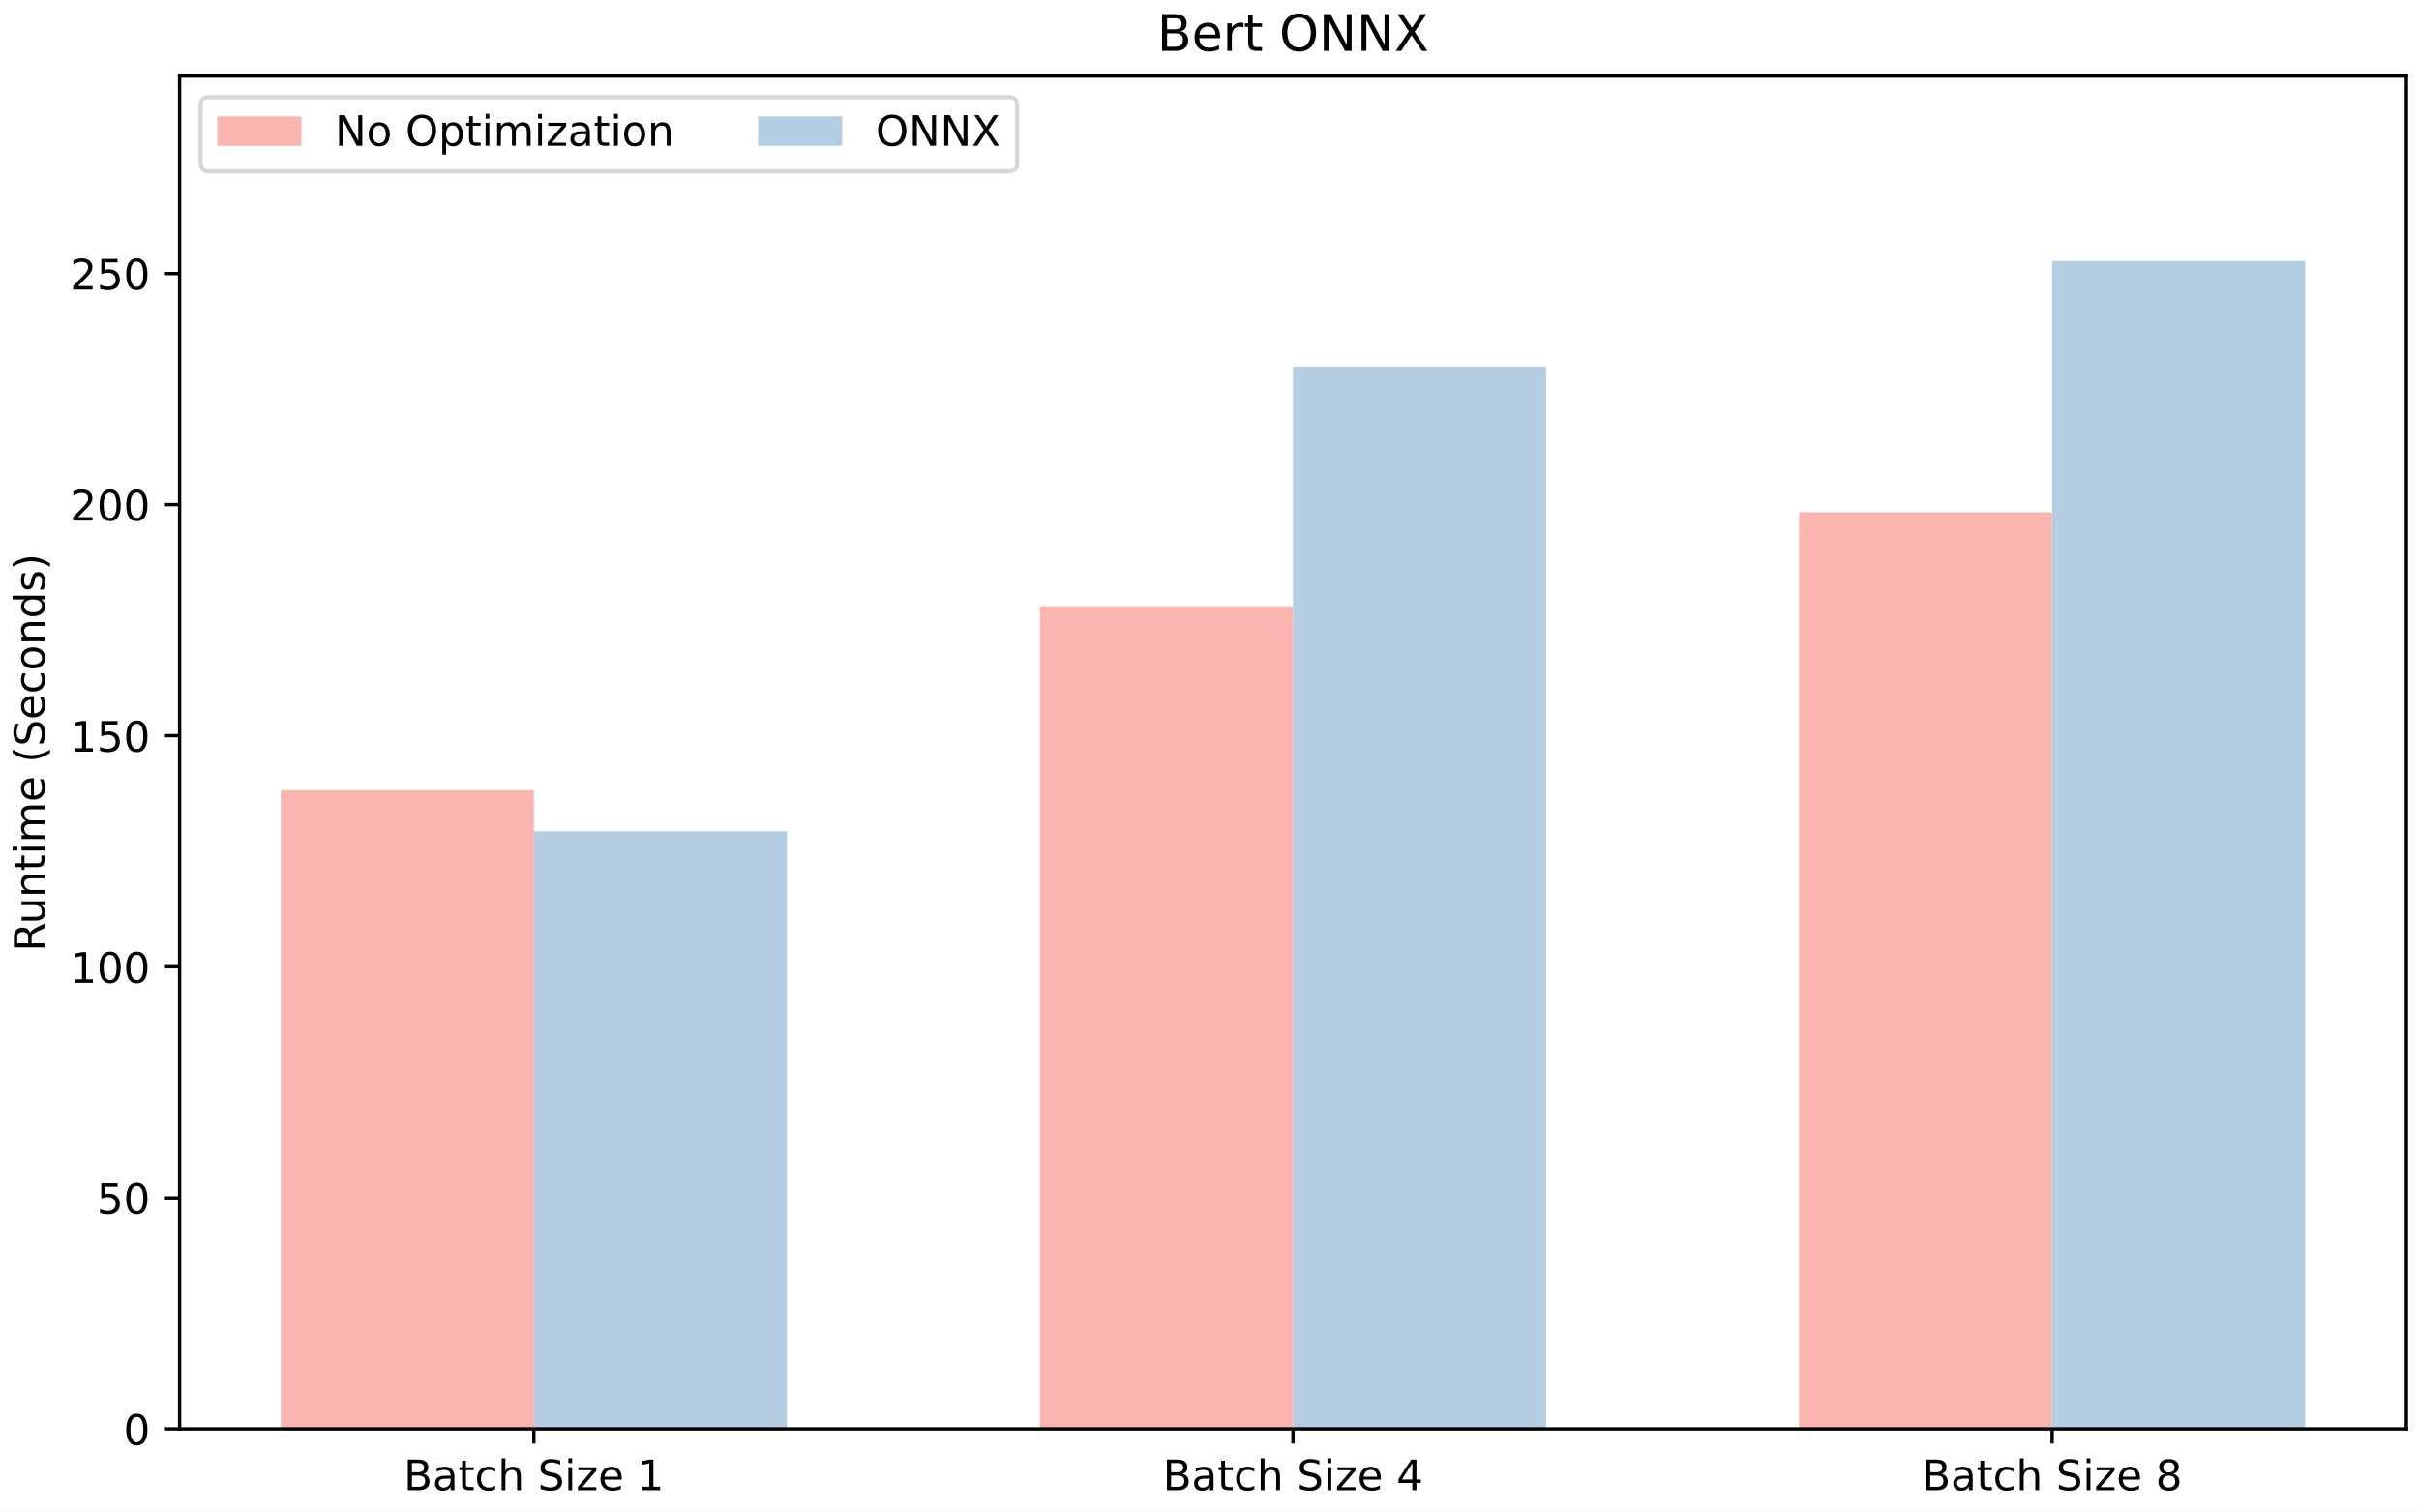
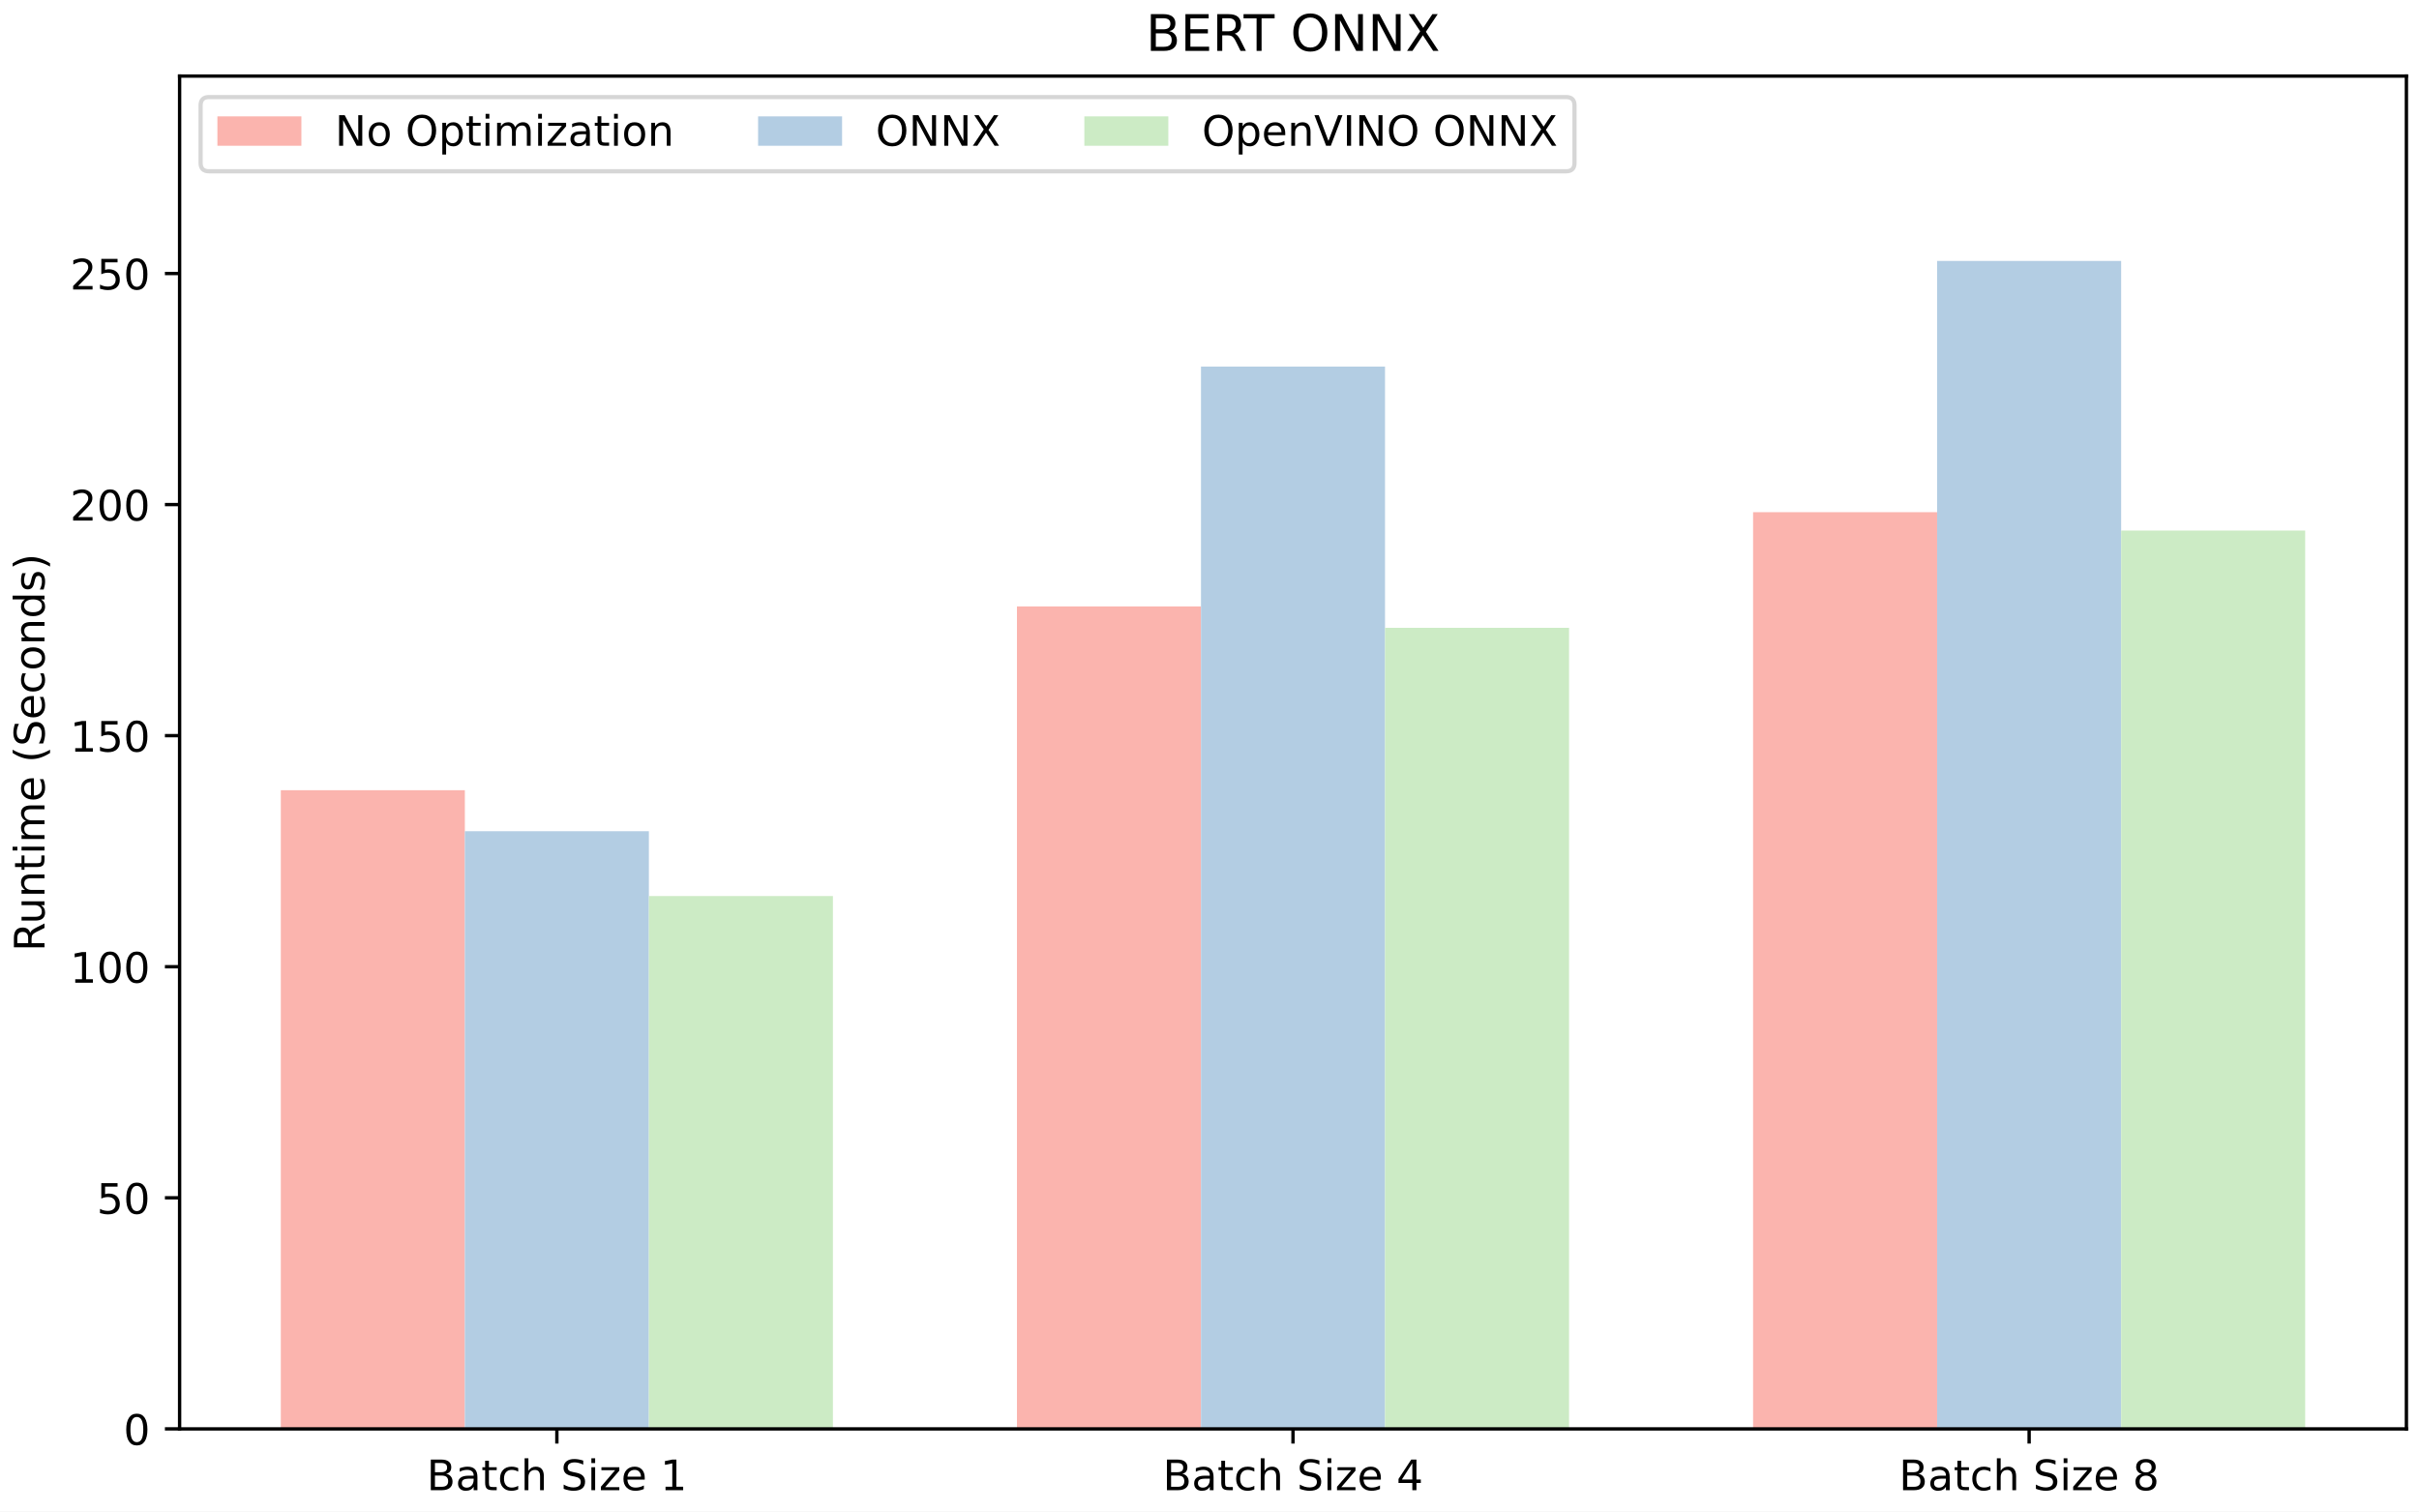
<svg xmlns="http://www.w3.org/2000/svg" xmlns:xlink="http://www.w3.org/1999/xlink" width="576pt" height="360pt" viewBox="0 0 576 360" version="1.1">
  <defs>
    <style type="text/css">*{stroke-linejoin: round; stroke-linecap: butt}</style>
  </defs>
  <g id="figure_1">
    <g id="patch_1">
      <path d="M 0 360 L 576 360 L 576 0 L 0 0 z " style="fill: #ffffff" />
    </g>
    <g id="axes_1">
      <g id="patch_2">
        <path d="M 42.766 340.322 L 573 340.322 L 573 18.118 L 42.766 18.118 z " style="fill: #ffffff" />
      </g>
      <g id="patch_3">
-         <path d="M 66.867 340.322 L 127.121 340.322 L 127.121 188.209 L 66.867 188.209 z " clip-path="url(#pf2b2ec59cf)" style="fill: #fbb4ae" />
+         <path d="M 66.867 340.322 L 110.688 340.322 L 110.688 188.209 L 66.867 188.209 z " clip-path="url(#p8b77e501a4)" style="fill: #fbb4ae" />
      </g>
      <g id="patch_4">
-         <path d="M 247.629 340.322 L 307.883 340.322 L 307.883 144.433 L 247.629 144.433 z " clip-path="url(#pf2b2ec59cf)" style="fill: #fbb4ae" />
+         <path d="M 242.151 340.322 L 285.972 340.322 L 285.972 144.433 L 242.151 144.433 z " clip-path="url(#p8b77e501a4)" style="fill: #fbb4ae" />
      </g>
      <g id="patch_5">
-         <path d="M 428.391 340.322 L 488.644 340.322 L 488.644 121.996 L 428.391 121.996 z " clip-path="url(#pf2b2ec59cf)" style="fill: #fbb4ae" />
+         <path d="M 417.435 340.322 L 461.256 340.322 L 461.256 121.996 L 417.435 121.996 z " clip-path="url(#p8b77e501a4)" style="fill: #fbb4ae" />
      </g>
      <g id="patch_6">
-         <path d="M 127.121 340.322 L 187.375 340.322 L 187.375 197.968 L 127.121 197.968 z " clip-path="url(#pf2b2ec59cf)" style="fill: #b3cde3" />
+         <path d="M 110.688 340.322 L 154.509 340.322 L 154.509 197.968 L 110.688 197.968 z " clip-path="url(#p8b77e501a4)" style="fill: #b3cde3" />
      </g>
      <g id="patch_7">
-         <path d="M 307.883 340.322 L 368.137 340.322 L 368.137 87.301 L 307.883 87.301 z " clip-path="url(#pf2b2ec59cf)" style="fill: #b3cde3" />
+         <path d="M 285.972 340.322 L 329.793 340.322 L 329.793 87.301 L 285.972 87.301 z " clip-path="url(#p8b77e501a4)" style="fill: #b3cde3" />
      </g>
      <g id="patch_8">
-         <path d="M 488.644 340.322 L 548.898 340.322 L 548.898 62.147 L 488.644 62.147 z " clip-path="url(#pf2b2ec59cf)" style="fill: #b3cde3" />
+         <path d="M 461.256 340.322 L 505.077 340.322 L 505.077 62.147 L 461.256 62.147 z " clip-path="url(#p8b77e501a4)" style="fill: #b3cde3" />
+       </g>
+       <g id="patch_9">
+         <path d="M 154.509 340.322 L 198.33 340.322 L 198.33 213.408 L 154.509 213.408 z " clip-path="url(#p8b77e501a4)" style="fill: #ccebc5" />
+       </g>
+       <g id="patch_10">
+         <path d="M 329.793 340.322 L 373.614 340.322 L 373.614 149.528 L 329.793 149.528 z " clip-path="url(#p8b77e501a4)" style="fill: #ccebc5" />
+       </g>
+       <g id="patch_11">
+         <path d="M 505.077 340.322 L 548.898 340.322 L 548.898 126.366 L 505.077 126.366 z " clip-path="url(#p8b77e501a4)" style="fill: #ccebc5" />
      </g>
      <g id="matplotlib.axis_1">
        <g id="xtick_1">
          <g id="line2d_1">
            <defs>
-               <path id="mcea66c92cc" d="M 0 0 L 0 3.5 " style="stroke: #000000; stroke-width: 0.8" />
-             </defs>
-             <g>
-               <use xlink:href="#mcea66c92cc" x="127.121" y="340.322" style="stroke: #000000; stroke-width: 0.8" />
+               <path id="m6214e14b66" d="M 0 0 L 0 3.5 " style="stroke: #000000; stroke-width: 0.8" />
+             </defs>
+             <g>
+               <use xlink:href="#m6214e14b66" x="132.599" y="340.322" style="stroke: #000000; stroke-width: 0.8" />
            </g>
          </g>
          <g id="text_1">
-             <g transform="translate(96.12516 354.9201) scale(0.1 -0.1)">
+             <g transform="translate(101.6028 354.9201) scale(0.1 -0.1)">
              <defs>
                <path id="DejaVuSans-42" d="M 1259 2228 L 1259 519 L 2272 519 Q 2781 519 3026 730 Q 3272 941 3272 1375 Q 3272 1813 3026 2020 Q 2781 2228 2272 2228 L 1259 2228 z M 1259 4147 L 1259 2741 L 2194 2741 Q 2656 2741 2882 2914 Q 3109 3088 3109 3444 Q 3109 3797 2882 3972 Q 2656 4147 2194 4147 L 1259 4147 z M 628 4666 L 2241 4666 Q 2963 4666 3353 4366 Q 3744 4066 3744 3513 Q 3744 3084 3544 2831 Q 3344 2578 2956 2516 Q 3422 2416 3680 2098 Q 3938 1781 3938 1306 Q 3938 681 3513 340 Q 3088 0 2303 0 L 628 0 L 628 4666 z " transform="scale(0.015625)" />
                <path id="DejaVuSans-61" d="M 2194 1759 Q 1497 1759 1228 1600 Q 959 1441 959 1056 Q 959 750 1161 570 Q 1363 391 1709 391 Q 2188 391 2477 730 Q 2766 1069 2766 1631 L 2766 1759 L 2194 1759 z M 3341 1997 L 3341 0 L 2766 0 L 2766 531 Q 2569 213 2275 61 Q 1981 -91 1556 -91 Q 1019 -91 701 211 Q 384 513 384 1019 Q 384 1609 779 1909 Q 1175 2209 1959 2209 L 2766 2209 L 2766 2266 Q 2766 2663 2505 2880 Q 2244 3097 1772 3097 Q 1472 3097 1187 3025 Q 903 2953 641 2809 L 641 3341 Q 956 3463 1253 3523 Q 1550 3584 1831 3584 Q 2591 3584 2966 3190 Q 3341 2797 3341 1997 z " transform="scale(0.015625)" />
                <path id="DejaVuSans-74" d="M 1172 4494 L 1172 3500 L 2356 3500 L 2356 3053 L 1172 3053 L 1172 1153 Q 1172 725 1289 603 Q 1406 481 1766 481 L 2356 481 L 2356 0 L 1766 0 Q 1100 0 847 248 Q 594 497 594 1153 L 594 3053 L 172 3053 L 172 3500 L 594 3500 L 594 4494 L 1172 4494 z " transform="scale(0.015625)" />
                <path id="DejaVuSans-63" d="M 3122 3366 L 3122 2828 Q 2878 2963 2633 3030 Q 2388 3097 2138 3097 Q 1578 3097 1268 2742 Q 959 2388 959 1747 Q 959 1106 1268 751 Q 1578 397 2138 397 Q 2388 397 2633 464 Q 2878 531 3122 666 L 3122 134 Q 2881 22 2623 -34 Q 2366 -91 2075 -91 Q 1284 -91 818 406 Q 353 903 353 1747 Q 353 2603 823 3093 Q 1294 3584 2113 3584 Q 2378 3584 2631 3529 Q 2884 3475 3122 3366 z " transform="scale(0.015625)" />
                <path id="DejaVuSans-68" d="M 3513 2113 L 3513 0 L 2938 0 L 2938 2094 Q 2938 2591 2744 2837 Q 2550 3084 2163 3084 Q 1697 3084 1428 2787 Q 1159 2491 1159 1978 L 1159 0 L 581 0 L 581 4863 L 1159 4863 L 1159 2956 Q 1366 3272 1645 3428 Q 1925 3584 2291 3584 Q 2894 3584 3203 3211 Q 3513 2838 3513 2113 z " transform="scale(0.015625)" />
                <path id="DejaVuSans-20" transform="scale(0.015625)" />
                <path id="DejaVuSans-53" d="M 3425 4513 L 3425 3897 Q 3066 4069 2747 4153 Q 2428 4238 2131 4238 Q 1616 4238 1336 4038 Q 1056 3838 1056 3469 Q 1056 3159 1242 3001 Q 1428 2844 1947 2747 L 2328 2669 Q 3034 2534 3370 2195 Q 3706 1856 3706 1288 Q 3706 609 3251 259 Q 2797 -91 1919 -91 Q 1588 -91 1214 -16 Q 841 59 441 206 L 441 856 Q 825 641 1194 531 Q 1563 422 1919 422 Q 2459 422 2753 634 Q 3047 847 3047 1241 Q 3047 1584 2836 1778 Q 2625 1972 2144 2069 L 1759 2144 Q 1053 2284 737 2584 Q 422 2884 422 3419 Q 422 4038 858 4394 Q 1294 4750 2059 4750 Q 2388 4750 2728 4690 Q 3069 4631 3425 4513 z " transform="scale(0.015625)" />
                <path id="DejaVuSans-69" d="M 603 3500 L 1178 3500 L 1178 0 L 603 0 L 603 3500 z M 603 4863 L 1178 4863 L 1178 4134 L 603 4134 L 603 4863 z " transform="scale(0.015625)" />
                <path id="DejaVuSans-7a" d="M 353 3500 L 3084 3500 L 3084 2975 L 922 459 L 3084 459 L 3084 0 L 275 0 L 275 525 L 2438 3041 L 353 3041 L 353 3500 z " transform="scale(0.015625)" />
                <path id="DejaVuSans-65" d="M 3597 1894 L 3597 1613 L 953 1613 Q 991 1019 1311 708 Q 1631 397 2203 397 Q 2534 397 2845 478 Q 3156 559 3463 722 L 3463 178 Q 3153 47 2828 -22 Q 2503 -91 2169 -91 Q 1331 -91 842 396 Q 353 884 353 1716 Q 353 2575 817 3079 Q 1281 3584 2069 3584 Q 2775 3584 3186 3129 Q 3597 2675 3597 1894 z M 3022 2063 Q 3016 2534 2758 2815 Q 2500 3097 2075 3097 Q 1594 3097 1305 2825 Q 1016 2553 972 2059 L 3022 2063 z " transform="scale(0.015625)" />
                <path id="DejaVuSans-31" d="M 794 531 L 1825 531 L 1825 4091 L 703 3866 L 703 4441 L 1819 4666 L 2450 4666 L 2450 531 L 3481 531 L 3481 0 L 794 0 L 794 531 z " transform="scale(0.015625)" />
              </defs>
              <use xlink:href="#DejaVuSans-42" />
              <use xlink:href="#DejaVuSans-61" transform="translate(68.60352 0)" />
              <use xlink:href="#DejaVuSans-74" transform="translate(129.8828 0)" />
              <use xlink:href="#DejaVuSans-63" transform="translate(169.0918 0)" />
              <use xlink:href="#DejaVuSans-68" transform="translate(224.0723 0)" />
              <use xlink:href="#DejaVuSans-20" transform="translate(287.4512 0)" />
              <use xlink:href="#DejaVuSans-53" transform="translate(319.2383 0)" />
              <use xlink:href="#DejaVuSans-69" transform="translate(382.7148 0)" />
              <use xlink:href="#DejaVuSans-7a" transform="translate(410.498 0)" />
              <use xlink:href="#DejaVuSans-65" transform="translate(462.9883 0)" />
              <use xlink:href="#DejaVuSans-20" transform="translate(524.5117 0)" />
              <use xlink:href="#DejaVuSans-31" transform="translate(556.2988 0)" />
            </g>
          </g>
        </g>
        <g id="xtick_2">
          <g id="line2d_2">
            <g>
-               <use xlink:href="#mcea66c92cc" x="307.883" y="340.322" style="stroke: #000000; stroke-width: 0.8" />
+               <use xlink:href="#m6214e14b66" x="307.883" y="340.322" style="stroke: #000000; stroke-width: 0.8" />
            </g>
          </g>
          <g id="text_2">
            <g transform="translate(276.8867 354.9201) scale(0.1 -0.1)">
              <defs>
                <path id="DejaVuSans-34" d="M 2419 4116 L 825 1625 L 2419 1625 L 2419 4116 z M 2253 4666 L 3047 4666 L 3047 1625 L 3713 1625 L 3713 1100 L 3047 1100 L 3047 0 L 2419 0 L 2419 1100 L 313 1100 L 313 1709 L 2253 4666 z " transform="scale(0.015625)" />
              </defs>
              <use xlink:href="#DejaVuSans-42" />
              <use xlink:href="#DejaVuSans-61" transform="translate(68.60352 0)" />
              <use xlink:href="#DejaVuSans-74" transform="translate(129.8828 0)" />
              <use xlink:href="#DejaVuSans-63" transform="translate(169.0918 0)" />
              <use xlink:href="#DejaVuSans-68" transform="translate(224.0723 0)" />
              <use xlink:href="#DejaVuSans-20" transform="translate(287.4512 0)" />
              <use xlink:href="#DejaVuSans-53" transform="translate(319.2383 0)" />
              <use xlink:href="#DejaVuSans-69" transform="translate(382.7148 0)" />
              <use xlink:href="#DejaVuSans-7a" transform="translate(410.498 0)" />
              <use xlink:href="#DejaVuSans-65" transform="translate(462.9883 0)" />
              <use xlink:href="#DejaVuSans-20" transform="translate(524.5117 0)" />
              <use xlink:href="#DejaVuSans-34" transform="translate(556.2988 0)" />
            </g>
          </g>
        </g>
        <g id="xtick_3">
          <g id="line2d_3">
            <g>
-               <use xlink:href="#mcea66c92cc" x="488.644" y="340.322" style="stroke: #000000; stroke-width: 0.8" />
+               <use xlink:href="#m6214e14b66" x="483.167" y="340.322" style="stroke: #000000; stroke-width: 0.8" />
            </g>
          </g>
          <g id="text_3">
-             <g transform="translate(457.6483 354.9201) scale(0.1 -0.1)">
+             <g transform="translate(452.1707 354.9201) scale(0.1 -0.1)">
              <defs>
                <path id="DejaVuSans-38" d="M 2034 2216 Q 1584 2216 1326 1975 Q 1069 1734 1069 1313 Q 1069 891 1326 650 Q 1584 409 2034 409 Q 2484 409 2743 651 Q 3003 894 3003 1313 Q 3003 1734 2745 1975 Q 2488 2216 2034 2216 z M 1403 2484 Q 997 2584 770 2862 Q 544 3141 544 3541 Q 544 4100 942 4425 Q 1341 4750 2034 4750 Q 2731 4750 3128 4425 Q 3525 4100 3525 3541 Q 3525 3141 3298 2862 Q 3072 2584 2669 2484 Q 3125 2378 3379 2068 Q 3634 1759 3634 1313 Q 3634 634 3220 271 Q 2806 -91 2034 -91 Q 1263 -91 848 271 Q 434 634 434 1313 Q 434 1759 690 2068 Q 947 2378 1403 2484 z M 1172 3481 Q 1172 3119 1398 2916 Q 1625 2713 2034 2713 Q 2441 2713 2670 2916 Q 2900 3119 2900 3481 Q 2900 3844 2670 4047 Q 2441 4250 2034 4250 Q 1625 4250 1398 4047 Q 1172 3844 1172 3481 z " transform="scale(0.015625)" />
              </defs>
              <use xlink:href="#DejaVuSans-42" />
              <use xlink:href="#DejaVuSans-61" transform="translate(68.60352 0)" />
              <use xlink:href="#DejaVuSans-74" transform="translate(129.8828 0)" />
              <use xlink:href="#DejaVuSans-63" transform="translate(169.0918 0)" />
              <use xlink:href="#DejaVuSans-68" transform="translate(224.0723 0)" />
              <use xlink:href="#DejaVuSans-20" transform="translate(287.4512 0)" />
              <use xlink:href="#DejaVuSans-53" transform="translate(319.2383 0)" />
              <use xlink:href="#DejaVuSans-69" transform="translate(382.7148 0)" />
              <use xlink:href="#DejaVuSans-7a" transform="translate(410.498 0)" />
              <use xlink:href="#DejaVuSans-65" transform="translate(462.9883 0)" />
              <use xlink:href="#DejaVuSans-20" transform="translate(524.5117 0)" />
              <use xlink:href="#DejaVuSans-38" transform="translate(556.2988 0)" />
            </g>
          </g>
        </g>
      </g>
      <g id="matplotlib.axis_2">
        <g id="ytick_1">
          <g id="line2d_4">
            <defs>
-               <path id="mc9c7b15cf1" d="M 0 0 L -3.5 0 " style="stroke: #000000; stroke-width: 0.8" />
-             </defs>
-             <g>
-               <use xlink:href="#mc9c7b15cf1" x="42.766" y="340.322" style="stroke: #000000; stroke-width: 0.8" />
+               <path id="m387d2c4a7e" d="M 0 0 L -3.5 0 " style="stroke: #000000; stroke-width: 0.8" />
+             </defs>
+             <g>
+               <use xlink:href="#m387d2c4a7e" x="42.766" y="340.322" style="stroke: #000000; stroke-width: 0.8" />
            </g>
          </g>
          <g id="text_4">
            <g transform="translate(29.40337 344.1209) scale(0.1 -0.1)">
              <defs>
                <path id="DejaVuSans-30" d="M 2034 4250 Q 1547 4250 1301 3770 Q 1056 3291 1056 2328 Q 1056 1369 1301 889 Q 1547 409 2034 409 Q 2525 409 2770 889 Q 3016 1369 3016 2328 Q 3016 3291 2770 3770 Q 2525 4250 2034 4250 z M 2034 4750 Q 2819 4750 3233 4129 Q 3647 3509 3647 2328 Q 3647 1150 3233 529 Q 2819 -91 2034 -91 Q 1250 -91 836 529 Q 422 1150 422 2328 Q 422 3509 836 4129 Q 1250 4750 2034 4750 z " transform="scale(0.015625)" />
              </defs>
              <use xlink:href="#DejaVuSans-30" />
            </g>
          </g>
        </g>
        <g id="ytick_2">
          <g id="line2d_5">
            <g>
-               <use xlink:href="#mc9c7b15cf1" x="42.766" y="285.286" style="stroke: #000000; stroke-width: 0.8" />
+               <use xlink:href="#m387d2c4a7e" x="42.766" y="285.286" style="stroke: #000000; stroke-width: 0.8" />
            </g>
          </g>
          <g id="text_5">
            <g transform="translate(23.04087 289.0857) scale(0.1 -0.1)">
              <defs>
                <path id="DejaVuSans-35" d="M 691 4666 L 3169 4666 L 3169 4134 L 1269 4134 L 1269 2991 Q 1406 3038 1543 3061 Q 1681 3084 1819 3084 Q 2600 3084 3056 2656 Q 3513 2228 3513 1497 Q 3513 744 3044 326 Q 2575 -91 1722 -91 Q 1428 -91 1123 -41 Q 819 9 494 109 L 494 744 Q 775 591 1075 516 Q 1375 441 1709 441 Q 2250 441 2565 725 Q 2881 1009 2881 1497 Q 2881 1984 2565 2268 Q 2250 2553 1709 2553 Q 1456 2553 1204 2497 Q 953 2441 691 2322 L 691 4666 z " transform="scale(0.015625)" />
              </defs>
              <use xlink:href="#DejaVuSans-35" />
              <use xlink:href="#DejaVuSans-30" transform="translate(63.62305 0)" />
            </g>
          </g>
        </g>
        <g id="ytick_3">
          <g id="line2d_6">
            <g>
-               <use xlink:href="#mc9c7b15cf1" x="42.766" y="230.251" style="stroke: #000000; stroke-width: 0.8" />
+               <use xlink:href="#m387d2c4a7e" x="42.766" y="230.251" style="stroke: #000000; stroke-width: 0.8" />
            </g>
          </g>
          <g id="text_6">
            <g transform="translate(16.67836 234.0505) scale(0.1 -0.1)">
              <use xlink:href="#DejaVuSans-31" />
              <use xlink:href="#DejaVuSans-30" transform="translate(63.62305 0)" />
              <use xlink:href="#DejaVuSans-30" transform="translate(127.2461 0)" />
            </g>
          </g>
        </g>
        <g id="ytick_4">
          <g id="line2d_7">
            <g>
-               <use xlink:href="#mc9c7b15cf1" x="42.766" y="175.216" style="stroke: #000000; stroke-width: 0.8" />
+               <use xlink:href="#m387d2c4a7e" x="42.766" y="175.216" style="stroke: #000000; stroke-width: 0.8" />
            </g>
          </g>
          <g id="text_7">
            <g transform="translate(16.67836 179.0153) scale(0.1 -0.1)">
              <use xlink:href="#DejaVuSans-31" />
              <use xlink:href="#DejaVuSans-35" transform="translate(63.62305 0)" />
              <use xlink:href="#DejaVuSans-30" transform="translate(127.2461 0)" />
            </g>
          </g>
        </g>
        <g id="ytick_5">
          <g id="line2d_8">
            <g>
-               <use xlink:href="#mc9c7b15cf1" x="42.766" y="120.181" style="stroke: #000000; stroke-width: 0.8" />
+               <use xlink:href="#m387d2c4a7e" x="42.766" y="120.181" style="stroke: #000000; stroke-width: 0.8" />
            </g>
          </g>
          <g id="text_8">
            <g transform="translate(16.67836 123.9801) scale(0.1 -0.1)">
              <defs>
                <path id="DejaVuSans-32" d="M 1228 531 L 3431 531 L 3431 0 L 469 0 L 469 531 Q 828 903 1448 1529 Q 2069 2156 2228 2338 Q 2531 2678 2651 2914 Q 2772 3150 2772 3378 Q 2772 3750 2511 3984 Q 2250 4219 1831 4219 Q 1534 4219 1204 4116 Q 875 4013 500 3803 L 500 4441 Q 881 4594 1212 4672 Q 1544 4750 1819 4750 Q 2544 4750 2975 4387 Q 3406 4025 3406 3419 Q 3406 3131 3298 2873 Q 3191 2616 2906 2266 Q 2828 2175 2409 1742 Q 1991 1309 1228 531 z " transform="scale(0.015625)" />
              </defs>
              <use xlink:href="#DejaVuSans-32" />
              <use xlink:href="#DejaVuSans-30" transform="translate(63.62305 0)" />
              <use xlink:href="#DejaVuSans-30" transform="translate(127.2461 0)" />
            </g>
          </g>
        </g>
        <g id="ytick_6">
          <g id="line2d_9">
            <g>
-               <use xlink:href="#mc9c7b15cf1" x="42.766" y="65.146" style="stroke: #000000; stroke-width: 0.8" />
+               <use xlink:href="#m387d2c4a7e" x="42.766" y="65.146" style="stroke: #000000; stroke-width: 0.8" />
            </g>
          </g>
          <g id="text_9">
            <g transform="translate(16.67836 68.94489) scale(0.1 -0.1)">
              <use xlink:href="#DejaVuSans-32" />
              <use xlink:href="#DejaVuSans-35" transform="translate(63.62305 0)" />
              <use xlink:href="#DejaVuSans-30" transform="translate(127.2461 0)" />
            </g>
          </g>
        </g>
        <g id="text_10">
          <g transform="translate(10.59868 226.6005) rotate(-90) scale(0.1 -0.1)">
            <defs>
              <path id="DejaVuSans-52" d="M 2841 2188 Q 3044 2119 3236 1894 Q 3428 1669 3622 1275 L 4263 0 L 3584 0 L 2988 1197 Q 2756 1666 2539 1819 Q 2322 1972 1947 1972 L 1259 1972 L 1259 0 L 628 0 L 628 4666 L 2053 4666 Q 2853 4666 3247 4331 Q 3641 3997 3641 3322 Q 3641 2881 3436 2590 Q 3231 2300 2841 2188 z M 1259 4147 L 1259 2491 L 2053 2491 Q 2509 2491 2742 2702 Q 2975 2913 2975 3322 Q 2975 3731 2742 3939 Q 2509 4147 2053 4147 L 1259 4147 z " transform="scale(0.015625)" />
              <path id="DejaVuSans-75" d="M 544 1381 L 544 3500 L 1119 3500 L 1119 1403 Q 1119 906 1312 657 Q 1506 409 1894 409 Q 2359 409 2629 706 Q 2900 1003 2900 1516 L 2900 3500 L 3475 3500 L 3475 0 L 2900 0 L 2900 538 Q 2691 219 2414 64 Q 2138 -91 1772 -91 Q 1169 -91 856 284 Q 544 659 544 1381 z M 1991 3584 L 1991 3584 z " transform="scale(0.015625)" />
              <path id="DejaVuSans-6e" d="M 3513 2113 L 3513 0 L 2938 0 L 2938 2094 Q 2938 2591 2744 2837 Q 2550 3084 2163 3084 Q 1697 3084 1428 2787 Q 1159 2491 1159 1978 L 1159 0 L 581 0 L 581 3500 L 1159 3500 L 1159 2956 Q 1366 3272 1645 3428 Q 1925 3584 2291 3584 Q 2894 3584 3203 3211 Q 3513 2838 3513 2113 z " transform="scale(0.015625)" />
              <path id="DejaVuSans-6d" d="M 3328 2828 Q 3544 3216 3844 3400 Q 4144 3584 4550 3584 Q 5097 3584 5394 3201 Q 5691 2819 5691 2113 L 5691 0 L 5113 0 L 5113 2094 Q 5113 2597 4934 2840 Q 4756 3084 4391 3084 Q 3944 3084 3684 2787 Q 3425 2491 3425 1978 L 3425 0 L 2847 0 L 2847 2094 Q 2847 2600 2669 2842 Q 2491 3084 2119 3084 Q 1678 3084 1418 2786 Q 1159 2488 1159 1978 L 1159 0 L 581 0 L 581 3500 L 1159 3500 L 1159 2956 Q 1356 3278 1631 3431 Q 1906 3584 2284 3584 Q 2666 3584 2933 3390 Q 3200 3197 3328 2828 z " transform="scale(0.015625)" />
              <path id="DejaVuSans-28" d="M 1984 4856 Q 1566 4138 1362 3434 Q 1159 2731 1159 2009 Q 1159 1288 1364 580 Q 1569 -128 1984 -844 L 1484 -844 Q 1016 -109 783 600 Q 550 1309 550 2009 Q 550 2706 781 3412 Q 1013 4119 1484 4856 L 1984 4856 z " transform="scale(0.015625)" />
              <path id="DejaVuSans-6f" d="M 1959 3097 Q 1497 3097 1228 2736 Q 959 2375 959 1747 Q 959 1119 1226 758 Q 1494 397 1959 397 Q 2419 397 2687 759 Q 2956 1122 2956 1747 Q 2956 2369 2687 2733 Q 2419 3097 1959 3097 z M 1959 3584 Q 2709 3584 3137 3096 Q 3566 2609 3566 1747 Q 3566 888 3137 398 Q 2709 -91 1959 -91 Q 1206 -91 779 398 Q 353 888 353 1747 Q 353 2609 779 3096 Q 1206 3584 1959 3584 z " transform="scale(0.015625)" />
              <path id="DejaVuSans-64" d="M 2906 2969 L 2906 4863 L 3481 4863 L 3481 0 L 2906 0 L 2906 525 Q 2725 213 2448 61 Q 2172 -91 1784 -91 Q 1150 -91 751 415 Q 353 922 353 1747 Q 353 2572 751 3078 Q 1150 3584 1784 3584 Q 2172 3584 2448 3432 Q 2725 3281 2906 2969 z M 947 1747 Q 947 1113 1208 752 Q 1469 391 1925 391 Q 2381 391 2643 752 Q 2906 1113 2906 1747 Q 2906 2381 2643 2742 Q 2381 3103 1925 3103 Q 1469 3103 1208 2742 Q 947 2381 947 1747 z " transform="scale(0.015625)" />
              <path id="DejaVuSans-73" d="M 2834 3397 L 2834 2853 Q 2591 2978 2328 3040 Q 2066 3103 1784 3103 Q 1356 3103 1142 2972 Q 928 2841 928 2578 Q 928 2378 1081 2264 Q 1234 2150 1697 2047 L 1894 2003 Q 2506 1872 2764 1633 Q 3022 1394 3022 966 Q 3022 478 2636 193 Q 2250 -91 1575 -91 Q 1294 -91 989 -36 Q 684 19 347 128 L 347 722 Q 666 556 975 473 Q 1284 391 1588 391 Q 1994 391 2212 530 Q 2431 669 2431 922 Q 2431 1156 2273 1281 Q 2116 1406 1581 1522 L 1381 1569 Q 847 1681 609 1914 Q 372 2147 372 2553 Q 372 3047 722 3315 Q 1072 3584 1716 3584 Q 2034 3584 2315 3537 Q 2597 3491 2834 3397 z " transform="scale(0.015625)" />
              <path id="DejaVuSans-29" d="M 513 4856 L 1013 4856 Q 1481 4119 1714 3412 Q 1947 2706 1947 2009 Q 1947 1309 1714 600 Q 1481 -109 1013 -844 L 513 -844 Q 928 -128 1133 580 Q 1338 1288 1338 2009 Q 1338 2731 1133 3434 Q 928 4138 513 4856 z " transform="scale(0.015625)" />
            </defs>
            <use xlink:href="#DejaVuSans-52" />
            <use xlink:href="#DejaVuSans-75" transform="translate(64.98242 0)" />
            <use xlink:href="#DejaVuSans-6e" transform="translate(128.3613 0)" />
            <use xlink:href="#DejaVuSans-74" transform="translate(191.7402 0)" />
            <use xlink:href="#DejaVuSans-69" transform="translate(230.9492 0)" />
            <use xlink:href="#DejaVuSans-6d" transform="translate(258.7324 0)" />
            <use xlink:href="#DejaVuSans-65" transform="translate(356.1445 0)" />
            <use xlink:href="#DejaVuSans-20" transform="translate(417.668 0)" />
            <use xlink:href="#DejaVuSans-28" transform="translate(449.4551 0)" />
            <use xlink:href="#DejaVuSans-53" transform="translate(488.4688 0)" />
            <use xlink:href="#DejaVuSans-65" transform="translate(551.9453 0)" />
            <use xlink:href="#DejaVuSans-63" transform="translate(613.4688 0)" />
            <use xlink:href="#DejaVuSans-6f" transform="translate(668.4492 0)" />
            <use xlink:href="#DejaVuSans-6e" transform="translate(729.6309 0)" />
            <use xlink:href="#DejaVuSans-64" transform="translate(793.0098 0)" />
            <use xlink:href="#DejaVuSans-73" transform="translate(856.4863 0)" />
            <use xlink:href="#DejaVuSans-29" transform="translate(908.5859 0)" />
          </g>
        </g>
      </g>
-       <g id="patch_9">
+       <g id="patch_12">
        <path d="M 42.766 340.322 L 42.766 18.118 " style="fill: none; stroke: #000000; stroke-width: 0.8; stroke-linejoin: miter; stroke-linecap: square" />
      </g>
-       <g id="patch_10">
+       <g id="patch_13">
        <path d="M 573 340.322 L 573 18.118 " style="fill: none; stroke: #000000; stroke-width: 0.8; stroke-linejoin: miter; stroke-linecap: square" />
      </g>
-       <g id="patch_11">
+       <g id="patch_14">
        <path d="M 42.766 340.322 L 573 340.322 " style="fill: none; stroke: #000000; stroke-width: 0.8; stroke-linejoin: miter; stroke-linecap: square" />
      </g>
-       <g id="patch_12">
+       <g id="patch_15">
        <path d="M 42.766 18.118 L 573 18.118 " style="fill: none; stroke: #000000; stroke-width: 0.8; stroke-linejoin: miter; stroke-linecap: square" />
      </g>
      <g id="text_11">
-         <g transform="translate(275.5381 12.11837) scale(0.12 -0.12)">
+         <g transform="translate(272.8587 12.11837) scale(0.12 -0.12)">
          <defs>
-             <path id="DejaVuSans-72" d="M 2631 2963 Q 2534 3019 2420 3045 Q 2306 3072 2169 3072 Q 1681 3072 1420 2755 Q 1159 2438 1159 1844 L 1159 0 L 581 0 L 581 3500 L 1159 3500 L 1159 2956 Q 1341 3275 1631 3429 Q 1922 3584 2338 3584 Q 2397 3584 2469 3576 Q 2541 3569 2628 3553 L 2631 2963 z " transform="scale(0.015625)" />
+             <path id="DejaVuSans-45" d="M 628 4666 L 3578 4666 L 3578 4134 L 1259 4134 L 1259 2753 L 3481 2753 L 3481 2222 L 1259 2222 L 1259 531 L 3634 531 L 3634 0 L 628 0 L 628 4666 z " transform="scale(0.015625)" />
+             <path id="DejaVuSans-54" d="M -19 4666 L 3928 4666 L 3928 4134 L 2272 4134 L 2272 0 L 1638 0 L 1638 4134 L -19 4134 L -19 4666 z " transform="scale(0.015625)" />
            <path id="DejaVuSans-4f" d="M 2522 4238 Q 1834 4238 1429 3725 Q 1025 3213 1025 2328 Q 1025 1447 1429 934 Q 1834 422 2522 422 Q 3209 422 3611 934 Q 4013 1447 4013 2328 Q 4013 3213 3611 3725 Q 3209 4238 2522 4238 z M 2522 4750 Q 3503 4750 4090 4092 Q 4678 3434 4678 2328 Q 4678 1225 4090 567 Q 3503 -91 2522 -91 Q 1538 -91 948 565 Q 359 1222 359 2328 Q 359 3434 948 4092 Q 1538 4750 2522 4750 z " transform="scale(0.015625)" />
            <path id="DejaVuSans-4e" d="M 628 4666 L 1478 4666 L 3547 763 L 3547 4666 L 4159 4666 L 4159 0 L 3309 0 L 1241 3903 L 1241 0 L 628 0 L 628 4666 z " transform="scale(0.015625)" />
            <path id="DejaVuSans-58" d="M 403 4666 L 1081 4666 L 2241 2931 L 3406 4666 L 4084 4666 L 2584 2425 L 4184 0 L 3506 0 L 2194 1984 L 872 0 L 191 0 L 1856 2491 L 403 4666 z " transform="scale(0.015625)" />
          </defs>
          <use xlink:href="#DejaVuSans-42" />
-           <use xlink:href="#DejaVuSans-65" transform="translate(68.60352 0)" />
-           <use xlink:href="#DejaVuSans-72" transform="translate(130.127 0)" />
-           <use xlink:href="#DejaVuSans-74" transform="translate(171.2402 0)" />
-           <use xlink:href="#DejaVuSans-20" transform="translate(210.4492 0)" />
-           <use xlink:href="#DejaVuSans-4f" transform="translate(242.2363 0)" />
-           <use xlink:href="#DejaVuSans-4e" transform="translate(320.9473 0)" />
-           <use xlink:href="#DejaVuSans-4e" transform="translate(395.752 0)" />
-           <use xlink:href="#DejaVuSans-58" transform="translate(470.5566 0)" />
+           <use xlink:href="#DejaVuSans-45" transform="translate(68.60352 0)" />
+           <use xlink:href="#DejaVuSans-52" transform="translate(131.7871 0)" />
+           <use xlink:href="#DejaVuSans-54" transform="translate(194.0195 0)" />
+           <use xlink:href="#DejaVuSans-20" transform="translate(255.1035 0)" />
+           <use xlink:href="#DejaVuSans-4f" transform="translate(286.8906 0)" />
+           <use xlink:href="#DejaVuSans-4e" transform="translate(365.6016 0)" />
+           <use xlink:href="#DejaVuSans-4e" transform="translate(440.4062 0)" />
+           <use xlink:href="#DejaVuSans-58" transform="translate(515.2109 0)" />
        </g>
      </g>
      <g id="legend_1">
-         <g id="patch_13">
-           <path d="M 49.766 40.796 L 240.197 40.796 Q 242.197 40.796 242.197 38.796 L 242.197 25.118 Q 242.197 23.118 240.197 23.118 L 49.766 23.118 Q 47.766 23.118 47.766 25.118 L 47.766 38.796 Q 47.766 40.796 49.766 40.796 z " style="fill: #ffffff; opacity: 0.8; stroke: #cccccc; stroke-linejoin: miter" />
-         </g>
-         <g id="patch_14">
+         <g id="patch_16">
+           <path d="M 49.766 40.796 L 372.914 40.796 Q 374.914 40.796 374.914 38.796 L 374.914 25.118 Q 374.914 23.118 372.914 23.118 L 49.766 23.118 Q 47.766 23.118 47.766 25.118 L 47.766 38.796 Q 47.766 40.796 49.766 40.796 z " style="fill: #ffffff; opacity: 0.8; stroke: #cccccc; stroke-linejoin: miter" />
+         </g>
+         <g id="patch_17">
          <path d="M 51.766 34.717 L 71.766 34.717 L 71.766 27.717 L 51.766 27.717 z " style="fill: #fbb4ae" />
        </g>
        <g id="text_12">
          <g transform="translate(79.76587 34.7168) scale(0.1 -0.1)">
            <defs>
              <path id="DejaVuSans-70" d="M 1159 525 L 1159 -1331 L 581 -1331 L 581 3500 L 1159 3500 L 1159 2969 Q 1341 3281 1617 3432 Q 1894 3584 2278 3584 Q 2916 3584 3314 3078 Q 3713 2572 3713 1747 Q 3713 922 3314 415 Q 2916 -91 2278 -91 Q 1894 -91 1617 61 Q 1341 213 1159 525 z M 3116 1747 Q 3116 2381 2855 2742 Q 2594 3103 2138 3103 Q 1681 3103 1420 2742 Q 1159 2381 1159 1747 Q 1159 1113 1420 752 Q 1681 391 2138 391 Q 2594 391 2855 752 Q 3116 1113 3116 1747 z " transform="scale(0.015625)" />
            </defs>
            <use xlink:href="#DejaVuSans-4e" />
            <use xlink:href="#DejaVuSans-6f" transform="translate(74.80469 0)" />
            <use xlink:href="#DejaVuSans-20" transform="translate(135.9863 0)" />
            <use xlink:href="#DejaVuSans-4f" transform="translate(167.7734 0)" />
            <use xlink:href="#DejaVuSans-70" transform="translate(246.4844 0)" />
            <use xlink:href="#DejaVuSans-74" transform="translate(309.9609 0)" />
            <use xlink:href="#DejaVuSans-69" transform="translate(349.1699 0)" />
            <use xlink:href="#DejaVuSans-6d" transform="translate(376.9531 0)" />
            <use xlink:href="#DejaVuSans-69" transform="translate(474.3652 0)" />
            <use xlink:href="#DejaVuSans-7a" transform="translate(502.1484 0)" />
            <use xlink:href="#DejaVuSans-61" transform="translate(554.6387 0)" />
            <use xlink:href="#DejaVuSans-74" transform="translate(615.918 0)" />
            <use xlink:href="#DejaVuSans-69" transform="translate(655.127 0)" />
            <use xlink:href="#DejaVuSans-6f" transform="translate(682.9102 0)" />
            <use xlink:href="#DejaVuSans-6e" transform="translate(744.0918 0)" />
          </g>
        </g>
-         <g id="patch_15">
+         <g id="patch_18">
          <path d="M 180.513 34.717 L 200.513 34.717 L 200.513 27.717 L 180.513 27.717 z " style="fill: #b3cde3" />
        </g>
        <g id="text_13">
          <g transform="translate(208.5127 34.7168) scale(0.1 -0.1)">
            <use xlink:href="#DejaVuSans-4f" />
            <use xlink:href="#DejaVuSans-4e" transform="translate(78.71094 0)" />
            <use xlink:href="#DejaVuSans-4e" transform="translate(153.5156 0)" />
            <use xlink:href="#DejaVuSans-58" transform="translate(228.3203 0)" />
          </g>
        </g>
+         <g id="patch_19">
+           <path d="M 258.197 34.717 L 278.197 34.717 L 278.197 27.717 L 258.197 27.717 z " style="fill: #ccebc5" />
+         </g>
+         <g id="text_14">
+           <g transform="translate(286.1971 34.7168) scale(0.1 -0.1)">
+             <defs>
+               <path id="DejaVuSans-56" d="M 1831 0 L 50 4666 L 709 4666 L 2188 738 L 3669 4666 L 4325 4666 L 2547 0 L 1831 0 z " transform="scale(0.015625)" />
+               <path id="DejaVuSans-49" d="M 628 4666 L 1259 4666 L 1259 0 L 628 0 L 628 4666 z " transform="scale(0.015625)" />
+             </defs>
+             <use xlink:href="#DejaVuSans-4f" />
+             <use xlink:href="#DejaVuSans-70" transform="translate(78.71094 0)" />
+             <use xlink:href="#DejaVuSans-65" transform="translate(142.1875 0)" />
+             <use xlink:href="#DejaVuSans-6e" transform="translate(203.7109 0)" />
+             <use xlink:href="#DejaVuSans-56" transform="translate(267.0898 0)" />
+             <use xlink:href="#DejaVuSans-49" transform="translate(335.498 0)" />
+             <use xlink:href="#DejaVuSans-4e" transform="translate(364.9902 0)" />
+             <use xlink:href="#DejaVuSans-4f" transform="translate(439.7949 0)" />
+             <use xlink:href="#DejaVuSans-20" transform="translate(518.5059 0)" />
+             <use xlink:href="#DejaVuSans-4f" transform="translate(550.293 0)" />
+             <use xlink:href="#DejaVuSans-4e" transform="translate(629.0039 0)" />
+             <use xlink:href="#DejaVuSans-4e" transform="translate(703.8086 0)" />
+             <use xlink:href="#DejaVuSans-58" transform="translate(778.6133 0)" />
+           </g>
+         </g>
      </g>
    </g>
  </g>
  <defs>
-     <clipPath id="pf2b2ec59cf">
+     <clipPath id="p8b77e501a4">
      <rect x="42.766" y="18.118" width="530.234" height="322.203" />
    </clipPath>
  </defs>
</svg>
